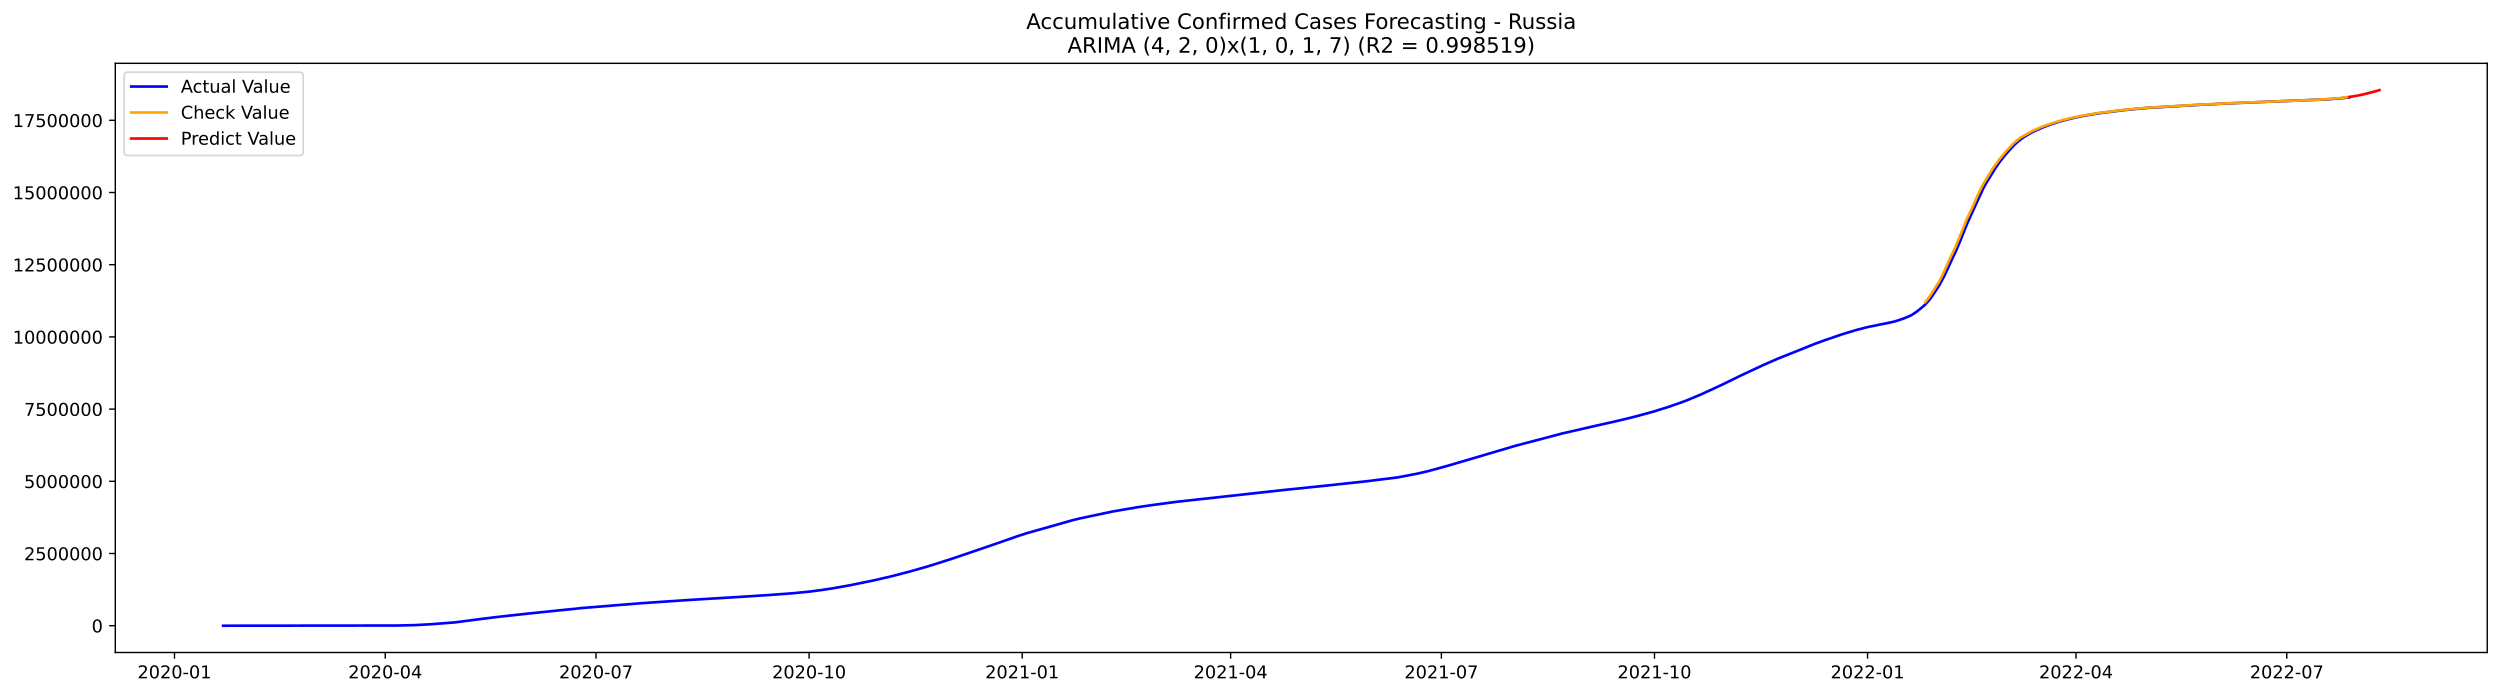
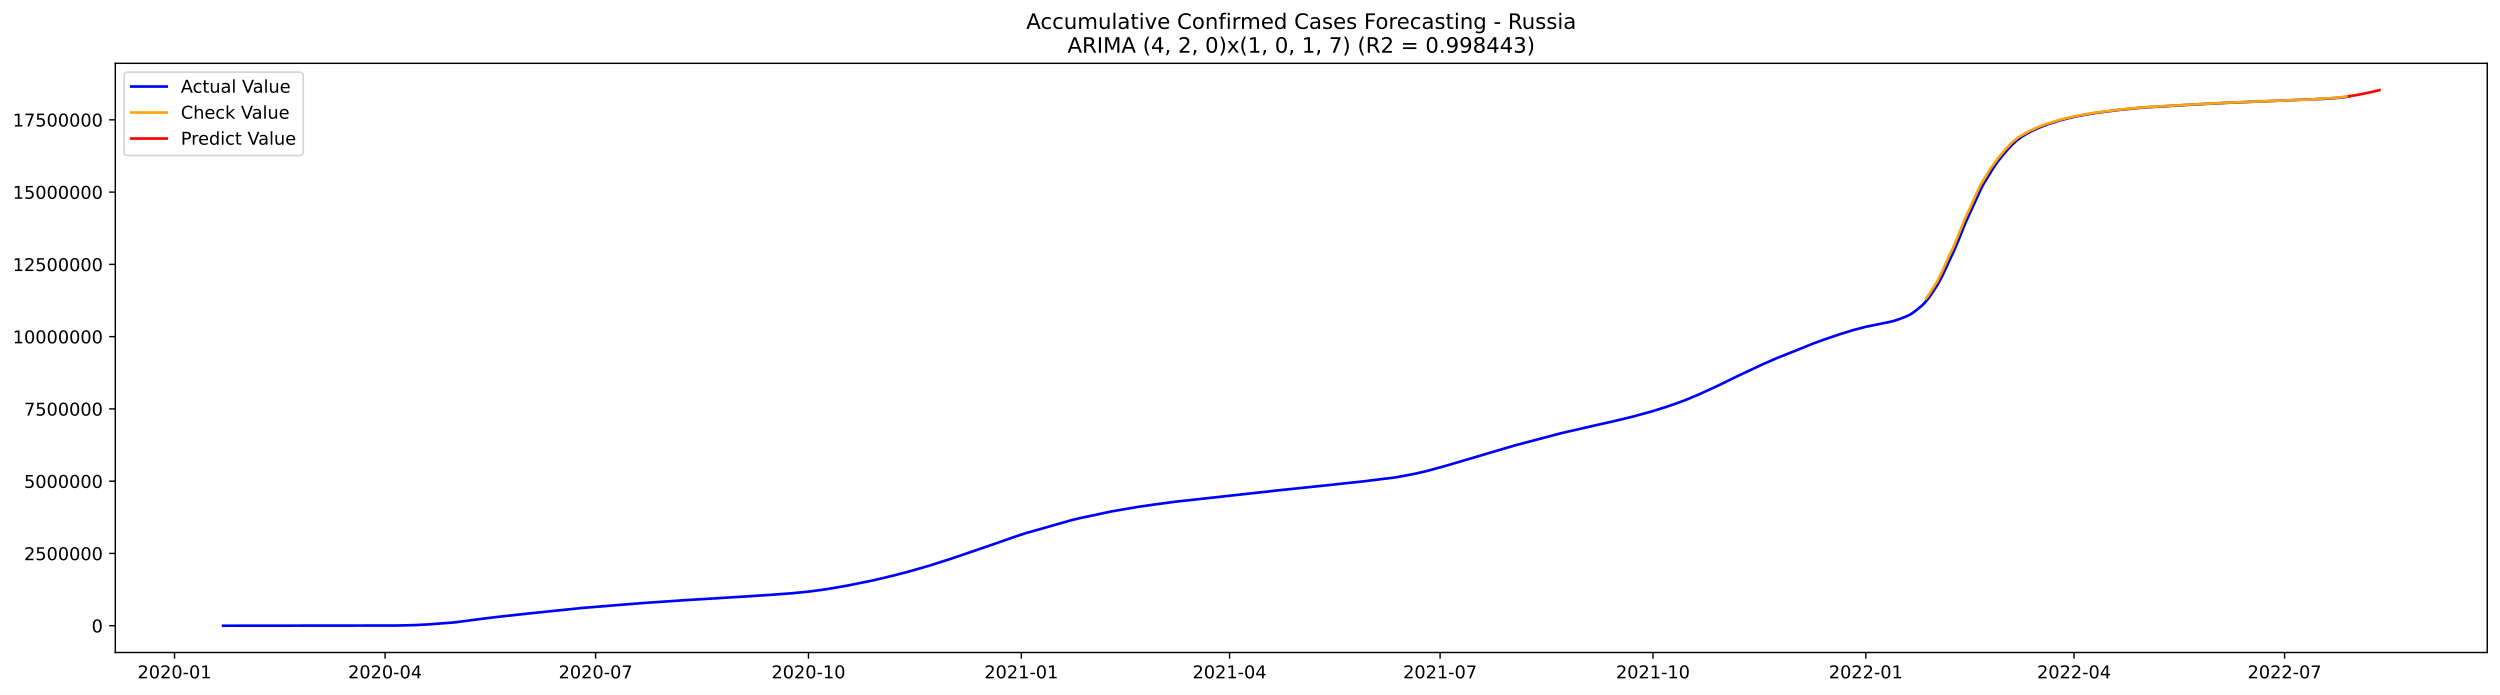
<svg xmlns="http://www.w3.org/2000/svg" xmlns:xlink="http://www.w3.org/1999/xlink" width="1411.5pt" height="392.274pt" viewBox="0 0 1411.5 392.274" version="1.1">
  <defs>
    <style type="text/css">*{stroke-linejoin: round; stroke-linecap: butt}</style>
  </defs>
  <g id="figure_1">
    <g id="patch_1">
      <path d="M 0 392.274  L 1411.5 392.274  L 1411.5 0  L 0 0  z " style="fill: #ffffff" />
    </g>
    <g id="axes_1">
      <g id="patch_2">
        <path d="M 65.1 368.396  L 1404.3 368.396  L 1404.3 35.755  L 65.1 35.755  z " style="fill: #ffffff" />
      </g>
      <g id="matplotlib.axis_1">
        <g id="xtick_1">
          <g id="line2d_1">
            <defs>
-               <path id="mbcbcf9f41a" d="M 0 0  L 0 3.5  " style="stroke: #000000; stroke-width: 0.8" />
+               <path id="m074d031aac" d="M 0 0  L 0 3.5  " style="stroke: #000000; stroke-width: 0.8" />
            </defs>
            <g>
-               <use xlink:href="#mbcbcf9f41a" x="98.511" y="368.396" style="stroke: #000000; stroke-width: 0.8" />
+               <use xlink:href="#m074d031aac" x="98.541" y="368.396" style="stroke: #000000; stroke-width: 0.8" />
            </g>
          </g>
          <g id="text_1">
-             <g transform="translate(77.61994 382.9939)scale(0.1 -0.1)">
+             <g transform="translate(77.64941 382.9939)scale(0.1 -0.1)">
              <defs>
                <path id="DejaVuSans-32" d="M 1228 531  L 3431 531  L 3431 0  L 469 0  L 469 531  Q 828 903 1448 1529  Q 2069 2156 2228 2338  Q 2531 2678 2651 2914  Q 2772 3150 2772 3378  Q 2772 3750 2511 3984  Q 2250 4219 1831 4219  Q 1534 4219 1204 4116  Q 875 4013 500 3803  L 500 4441  Q 881 4594 1212 4672  Q 1544 4750 1819 4750  Q 2544 4750 2975 4387  Q 3406 4025 3406 3419  Q 3406 3131 3298 2873  Q 3191 2616 2906 2266  Q 2828 2175 2409 1742  Q 1991 1309 1228 531  z " transform="scale(0.015625)" />
                <path id="DejaVuSans-30" d="M 2034 4250  Q 1547 4250 1301 3770  Q 1056 3291 1056 2328  Q 1056 1369 1301 889  Q 1547 409 2034 409  Q 2525 409 2770 889  Q 3016 1369 3016 2328  Q 3016 3291 2770 3770  Q 2525 4250 2034 4250  z M 2034 4750  Q 2819 4750 3233 4129  Q 3647 3509 3647 2328  Q 3647 1150 3233 529  Q 2819 -91 2034 -91  Q 1250 -91 836 529  Q 422 1150 422 2328  Q 422 3509 836 4129  Q 1250 4750 2034 4750  z " transform="scale(0.015625)" />
                <path id="DejaVuSans-2d" d="M 313 2009  L 1997 2009  L 1997 1497  L 313 1497  L 313 2009  z " transform="scale(0.015625)" />
                <path id="DejaVuSans-31" d="M 794 531  L 1825 531  L 1825 4091  L 703 3866  L 703 4441  L 1819 4666  L 2450 4666  L 2450 531  L 3481 531  L 3481 0  L 794 0  L 794 531  z " transform="scale(0.015625)" />
              </defs>
              <use xlink:href="#DejaVuSans-32" />
              <use xlink:href="#DejaVuSans-30" x="63.623" />
              <use xlink:href="#DejaVuSans-32" x="127.246" />
              <use xlink:href="#DejaVuSans-30" x="190.869" />
              <use xlink:href="#DejaVuSans-2d" x="254.492" />
              <use xlink:href="#DejaVuSans-30" x="290.576" />
              <use xlink:href="#DejaVuSans-31" x="354.199" />
            </g>
          </g>
        </g>
        <g id="xtick_2">
          <g id="line2d_2">
            <g>
-               <use xlink:href="#mbcbcf9f41a" x="217.511" y="368.396" style="stroke: #000000; stroke-width: 0.8" />
+               <use xlink:href="#m074d031aac" x="217.412" y="368.396" style="stroke: #000000; stroke-width: 0.8" />
            </g>
          </g>
          <g id="text_2">
-             <g transform="translate(196.6193 382.9939)scale(0.1 -0.1)">
+             <g transform="translate(196.521 382.9939)scale(0.1 -0.1)">
              <defs>
                <path id="DejaVuSans-34" d="M 2419 4116  L 825 1625  L 2419 1625  L 2419 4116  z M 2253 4666  L 3047 4666  L 3047 1625  L 3713 1625  L 3713 1100  L 3047 1100  L 3047 0  L 2419 0  L 2419 1100  L 313 1100  L 313 1709  L 2253 4666  z " transform="scale(0.015625)" />
              </defs>
              <use xlink:href="#DejaVuSans-32" />
              <use xlink:href="#DejaVuSans-30" x="63.623" />
              <use xlink:href="#DejaVuSans-32" x="127.246" />
              <use xlink:href="#DejaVuSans-30" x="190.869" />
              <use xlink:href="#DejaVuSans-2d" x="254.492" />
              <use xlink:href="#DejaVuSans-30" x="290.576" />
              <use xlink:href="#DejaVuSans-34" x="354.199" />
            </g>
          </g>
        </g>
        <g id="xtick_3">
          <g id="line2d_3">
            <g>
-               <use xlink:href="#mbcbcf9f41a" x="336.51" y="368.396" style="stroke: #000000; stroke-width: 0.8" />
+               <use xlink:href="#m074d031aac" x="336.284" y="368.396" style="stroke: #000000; stroke-width: 0.8" />
            </g>
          </g>
          <g id="text_3">
-             <g transform="translate(315.6186 382.9939)scale(0.1 -0.1)">
+             <g transform="translate(315.3927 382.9939)scale(0.1 -0.1)">
              <defs>
                <path id="DejaVuSans-37" d="M 525 4666  L 3525 4666  L 3525 4397  L 1831 0  L 1172 0  L 2766 4134  L 525 4134  L 525 4666  z " transform="scale(0.015625)" />
              </defs>
              <use xlink:href="#DejaVuSans-32" />
              <use xlink:href="#DejaVuSans-30" x="63.623" />
              <use xlink:href="#DejaVuSans-32" x="127.246" />
              <use xlink:href="#DejaVuSans-30" x="190.869" />
              <use xlink:href="#DejaVuSans-2d" x="254.492" />
              <use xlink:href="#DejaVuSans-30" x="290.576" />
              <use xlink:href="#DejaVuSans-37" x="354.199" />
            </g>
          </g>
        </g>
        <g id="xtick_4">
          <g id="line2d_4">
            <g>
-               <use xlink:href="#mbcbcf9f41a" x="456.817" y="368.396" style="stroke: #000000; stroke-width: 0.8" />
+               <use xlink:href="#m074d031aac" x="456.462" y="368.396" style="stroke: #000000; stroke-width: 0.8" />
            </g>
          </g>
          <g id="text_4">
-             <g transform="translate(435.9256 382.9939)scale(0.1 -0.1)">
+             <g transform="translate(435.5706 382.9939)scale(0.1 -0.1)">
              <use xlink:href="#DejaVuSans-32" />
              <use xlink:href="#DejaVuSans-30" x="63.623" />
              <use xlink:href="#DejaVuSans-32" x="127.246" />
              <use xlink:href="#DejaVuSans-30" x="190.869" />
              <use xlink:href="#DejaVuSans-2d" x="254.492" />
              <use xlink:href="#DejaVuSans-31" x="290.576" />
              <use xlink:href="#DejaVuSans-30" x="354.199" />
            </g>
          </g>
        </g>
        <g id="xtick_5">
          <g id="line2d_5">
            <g>
-               <use xlink:href="#mbcbcf9f41a" x="577.124" y="368.396" style="stroke: #000000; stroke-width: 0.8" />
+               <use xlink:href="#m074d031aac" x="576.64" y="368.396" style="stroke: #000000; stroke-width: 0.8" />
            </g>
          </g>
          <g id="text_5">
-             <g transform="translate(556.2326 382.9939)scale(0.1 -0.1)">
+             <g transform="translate(555.7485 382.9939)scale(0.1 -0.1)">
              <use xlink:href="#DejaVuSans-32" />
              <use xlink:href="#DejaVuSans-30" x="63.623" />
              <use xlink:href="#DejaVuSans-32" x="127.246" />
              <use xlink:href="#DejaVuSans-31" x="190.869" />
              <use xlink:href="#DejaVuSans-2d" x="254.492" />
              <use xlink:href="#DejaVuSans-30" x="290.576" />
              <use xlink:href="#DejaVuSans-31" x="354.199" />
            </g>
          </g>
        </g>
        <g id="xtick_6">
          <g id="line2d_6">
            <g>
-               <use xlink:href="#mbcbcf9f41a" x="694.816" y="368.396" style="stroke: #000000; stroke-width: 0.8" />
+               <use xlink:href="#m074d031aac" x="694.205" y="368.396" style="stroke: #000000; stroke-width: 0.8" />
            </g>
          </g>
          <g id="text_6">
-             <g transform="translate(673.9242 382.9939)scale(0.1 -0.1)">
+             <g transform="translate(673.3139 382.9939)scale(0.1 -0.1)">
              <use xlink:href="#DejaVuSans-32" />
              <use xlink:href="#DejaVuSans-30" x="63.623" />
              <use xlink:href="#DejaVuSans-32" x="127.246" />
              <use xlink:href="#DejaVuSans-31" x="190.869" />
              <use xlink:href="#DejaVuSans-2d" x="254.492" />
              <use xlink:href="#DejaVuSans-30" x="290.576" />
              <use xlink:href="#DejaVuSans-34" x="354.199" />
            </g>
          </g>
        </g>
        <g id="xtick_7">
          <g id="line2d_7">
            <g>
-               <use xlink:href="#mbcbcf9f41a" x="813.815" y="368.396" style="stroke: #000000; stroke-width: 0.8" />
+               <use xlink:href="#m074d031aac" x="813.077" y="368.396" style="stroke: #000000; stroke-width: 0.8" />
            </g>
          </g>
          <g id="text_7">
-             <g transform="translate(792.9235 382.9939)scale(0.1 -0.1)">
+             <g transform="translate(792.1855 382.9939)scale(0.1 -0.1)">
              <use xlink:href="#DejaVuSans-32" />
              <use xlink:href="#DejaVuSans-30" x="63.623" />
              <use xlink:href="#DejaVuSans-32" x="127.246" />
              <use xlink:href="#DejaVuSans-31" x="190.869" />
              <use xlink:href="#DejaVuSans-2d" x="254.492" />
              <use xlink:href="#DejaVuSans-30" x="290.576" />
              <use xlink:href="#DejaVuSans-37" x="354.199" />
            </g>
          </g>
        </g>
        <g id="xtick_8">
          <g id="line2d_8">
            <g>
-               <use xlink:href="#mbcbcf9f41a" x="934.122" y="368.396" style="stroke: #000000; stroke-width: 0.8" />
+               <use xlink:href="#m074d031aac" x="933.255" y="368.396" style="stroke: #000000; stroke-width: 0.8" />
            </g>
          </g>
          <g id="text_8">
-             <g transform="translate(913.2305 382.9939)scale(0.1 -0.1)">
+             <g transform="translate(912.3634 382.9939)scale(0.1 -0.1)">
              <use xlink:href="#DejaVuSans-32" />
              <use xlink:href="#DejaVuSans-30" x="63.623" />
              <use xlink:href="#DejaVuSans-32" x="127.246" />
              <use xlink:href="#DejaVuSans-31" x="190.869" />
              <use xlink:href="#DejaVuSans-2d" x="254.492" />
              <use xlink:href="#DejaVuSans-31" x="290.576" />
              <use xlink:href="#DejaVuSans-30" x="354.199" />
            </g>
          </g>
        </g>
        <g id="xtick_9">
          <g id="line2d_9">
            <g>
-               <use xlink:href="#mbcbcf9f41a" x="1054.429" y="368.396" style="stroke: #000000; stroke-width: 0.8" />
+               <use xlink:href="#m074d031aac" x="1053.433" y="368.396" style="stroke: #000000; stroke-width: 0.8" />
            </g>
          </g>
          <g id="text_9">
-             <g transform="translate(1033.538 382.9939)scale(0.1 -0.1)">
+             <g transform="translate(1032.541 382.9939)scale(0.1 -0.1)">
              <use xlink:href="#DejaVuSans-32" />
              <use xlink:href="#DejaVuSans-30" x="63.623" />
              <use xlink:href="#DejaVuSans-32" x="127.246" />
              <use xlink:href="#DejaVuSans-32" x="190.869" />
              <use xlink:href="#DejaVuSans-2d" x="254.492" />
              <use xlink:href="#DejaVuSans-30" x="290.576" />
              <use xlink:href="#DejaVuSans-31" x="354.199" />
            </g>
          </g>
        </g>
        <g id="xtick_10">
          <g id="line2d_10">
            <g>
-               <use xlink:href="#mbcbcf9f41a" x="1172.121" y="368.396" style="stroke: #000000; stroke-width: 0.8" />
+               <use xlink:href="#m074d031aac" x="1170.998" y="368.396" style="stroke: #000000; stroke-width: 0.8" />
            </g>
          </g>
          <g id="text_10">
-             <g transform="translate(1151.229 382.9939)scale(0.1 -0.1)">
+             <g transform="translate(1150.107 382.9939)scale(0.1 -0.1)">
              <use xlink:href="#DejaVuSans-32" />
              <use xlink:href="#DejaVuSans-30" x="63.623" />
              <use xlink:href="#DejaVuSans-32" x="127.246" />
              <use xlink:href="#DejaVuSans-32" x="190.869" />
              <use xlink:href="#DejaVuSans-2d" x="254.492" />
              <use xlink:href="#DejaVuSans-30" x="290.576" />
              <use xlink:href="#DejaVuSans-34" x="354.199" />
            </g>
          </g>
        </g>
        <g id="xtick_11">
          <g id="line2d_11">
            <g>
-               <use xlink:href="#mbcbcf9f41a" x="1291.12" y="368.396" style="stroke: #000000; stroke-width: 0.8" />
+               <use xlink:href="#m074d031aac" x="1289.87" y="368.396" style="stroke: #000000; stroke-width: 0.8" />
            </g>
          </g>
          <g id="text_11">
-             <g transform="translate(1270.228 382.9939)scale(0.1 -0.1)">
+             <g transform="translate(1268.978 382.9939)scale(0.1 -0.1)">
              <use xlink:href="#DejaVuSans-32" />
              <use xlink:href="#DejaVuSans-30" x="63.623" />
              <use xlink:href="#DejaVuSans-32" x="127.246" />
              <use xlink:href="#DejaVuSans-32" x="190.869" />
              <use xlink:href="#DejaVuSans-2d" x="254.492" />
              <use xlink:href="#DejaVuSans-30" x="290.576" />
              <use xlink:href="#DejaVuSans-37" x="354.199" />
            </g>
          </g>
        </g>
      </g>
      <g id="matplotlib.axis_2">
        <g id="ytick_1">
          <g id="line2d_12">
            <defs>
-               <path id="m367f191b21" d="M 0 0  L -3.5 0  " style="stroke: #000000; stroke-width: 0.8" />
+               <path id="mcab93f24d8" d="M 0 0  L -3.5 0  " style="stroke: #000000; stroke-width: 0.8" />
            </defs>
            <g>
-               <use xlink:href="#m367f191b21" x="65.1" y="353.276" style="stroke: #000000; stroke-width: 0.8" />
+               <use xlink:href="#mcab93f24d8" x="65.1" y="353.276" style="stroke: #000000; stroke-width: 0.8" />
            </g>
          </g>
          <g id="text_12">
            <g transform="translate(51.7375 357.0747)scale(0.1 -0.1)">
              <use xlink:href="#DejaVuSans-30" />
            </g>
          </g>
        </g>
        <g id="ytick_2">
          <g id="line2d_13">
            <g>
-               <use xlink:href="#m367f191b21" x="65.1" y="312.511" style="stroke: #000000; stroke-width: 0.8" />
+               <use xlink:href="#mcab93f24d8" x="65.1" y="312.472" style="stroke: #000000; stroke-width: 0.8" />
            </g>
          </g>
          <g id="text_13">
-             <g transform="translate(13.5625 316.3105)scale(0.1 -0.1)">
+             <g transform="translate(13.5625 316.2709)scale(0.1 -0.1)">
              <defs>
                <path id="DejaVuSans-35" d="M 691 4666  L 3169 4666  L 3169 4134  L 1269 4134  L 1269 2991  Q 1406 3038 1543 3061  Q 1681 3084 1819 3084  Q 2600 3084 3056 2656  Q 3513 2228 3513 1497  Q 3513 744 3044 326  Q 2575 -91 1722 -91  Q 1428 -91 1123 -41  Q 819 9 494 109  L 494 744  Q 775 591 1075 516  Q 1375 441 1709 441  Q 2250 441 2565 725  Q 2881 1009 2881 1497  Q 2881 1984 2565 2268  Q 2250 2553 1709 2553  Q 1456 2553 1204 2497  Q 953 2441 691 2322  L 691 4666  z " transform="scale(0.015625)" />
              </defs>
              <use xlink:href="#DejaVuSans-32" />
              <use xlink:href="#DejaVuSans-35" x="63.623" />
              <use xlink:href="#DejaVuSans-30" x="127.246" />
              <use xlink:href="#DejaVuSans-30" x="190.869" />
              <use xlink:href="#DejaVuSans-30" x="254.492" />
              <use xlink:href="#DejaVuSans-30" x="318.115" />
              <use xlink:href="#DejaVuSans-30" x="381.738" />
            </g>
          </g>
        </g>
        <g id="ytick_3">
          <g id="line2d_14">
            <g>
-               <use xlink:href="#m367f191b21" x="65.1" y="271.747" style="stroke: #000000; stroke-width: 0.8" />
+               <use xlink:href="#mcab93f24d8" x="65.1" y="271.668" style="stroke: #000000; stroke-width: 0.8" />
            </g>
          </g>
          <g id="text_14">
-             <g transform="translate(13.5625 275.5463)scale(0.1 -0.1)">
+             <g transform="translate(13.5625 275.4671)scale(0.1 -0.1)">
              <use xlink:href="#DejaVuSans-35" />
              <use xlink:href="#DejaVuSans-30" x="63.623" />
              <use xlink:href="#DejaVuSans-30" x="127.246" />
              <use xlink:href="#DejaVuSans-30" x="190.869" />
              <use xlink:href="#DejaVuSans-30" x="254.492" />
              <use xlink:href="#DejaVuSans-30" x="318.115" />
              <use xlink:href="#DejaVuSans-30" x="381.738" />
            </g>
          </g>
        </g>
        <g id="ytick_4">
          <g id="line2d_15">
            <g>
-               <use xlink:href="#m367f191b21" x="65.1" y="230.983" style="stroke: #000000; stroke-width: 0.8" />
+               <use xlink:href="#mcab93f24d8" x="65.1" y="230.864" style="stroke: #000000; stroke-width: 0.8" />
            </g>
          </g>
          <g id="text_15">
-             <g transform="translate(13.5625 234.7821)scale(0.1 -0.1)">
+             <g transform="translate(13.5625 234.6634)scale(0.1 -0.1)">
              <use xlink:href="#DejaVuSans-37" />
              <use xlink:href="#DejaVuSans-35" x="63.623" />
              <use xlink:href="#DejaVuSans-30" x="127.246" />
              <use xlink:href="#DejaVuSans-30" x="190.869" />
              <use xlink:href="#DejaVuSans-30" x="254.492" />
              <use xlink:href="#DejaVuSans-30" x="318.115" />
              <use xlink:href="#DejaVuSans-30" x="381.738" />
            </g>
          </g>
        </g>
        <g id="ytick_5">
          <g id="line2d_16">
            <g>
-               <use xlink:href="#m367f191b21" x="65.1" y="190.219" style="stroke: #000000; stroke-width: 0.8" />
+               <use xlink:href="#mcab93f24d8" x="65.1" y="190.06" style="stroke: #000000; stroke-width: 0.8" />
            </g>
          </g>
          <g id="text_16">
-             <g transform="translate(7.2 194.0179)scale(0.1 -0.1)">
+             <g transform="translate(7.2 193.8596)scale(0.1 -0.1)">
              <use xlink:href="#DejaVuSans-31" />
              <use xlink:href="#DejaVuSans-30" x="63.623" />
              <use xlink:href="#DejaVuSans-30" x="127.246" />
              <use xlink:href="#DejaVuSans-30" x="190.869" />
              <use xlink:href="#DejaVuSans-30" x="254.492" />
              <use xlink:href="#DejaVuSans-30" x="318.115" />
              <use xlink:href="#DejaVuSans-30" x="381.738" />
              <use xlink:href="#DejaVuSans-30" x="445.361" />
            </g>
          </g>
        </g>
        <g id="ytick_6">
          <g id="line2d_17">
            <g>
-               <use xlink:href="#m367f191b21" x="65.1" y="149.454" style="stroke: #000000; stroke-width: 0.8" />
+               <use xlink:href="#mcab93f24d8" x="65.1" y="149.257" style="stroke: #000000; stroke-width: 0.8" />
            </g>
          </g>
          <g id="text_17">
-             <g transform="translate(7.2 153.2536)scale(0.1 -0.1)">
+             <g transform="translate(7.2 153.0558)scale(0.1 -0.1)">
              <use xlink:href="#DejaVuSans-31" />
              <use xlink:href="#DejaVuSans-32" x="63.623" />
              <use xlink:href="#DejaVuSans-35" x="127.246" />
              <use xlink:href="#DejaVuSans-30" x="190.869" />
              <use xlink:href="#DejaVuSans-30" x="254.492" />
              <use xlink:href="#DejaVuSans-30" x="318.115" />
              <use xlink:href="#DejaVuSans-30" x="381.738" />
              <use xlink:href="#DejaVuSans-30" x="445.361" />
            </g>
          </g>
        </g>
        <g id="ytick_7">
          <g id="line2d_18">
            <g>
-               <use xlink:href="#m367f191b21" x="65.1" y="108.69" style="stroke: #000000; stroke-width: 0.8" />
+               <use xlink:href="#mcab93f24d8" x="65.1" y="108.453" style="stroke: #000000; stroke-width: 0.8" />
            </g>
          </g>
          <g id="text_18">
-             <g transform="translate(7.2 112.4894)scale(0.1 -0.1)">
+             <g transform="translate(7.2 112.252)scale(0.1 -0.1)">
              <use xlink:href="#DejaVuSans-31" />
              <use xlink:href="#DejaVuSans-35" x="63.623" />
              <use xlink:href="#DejaVuSans-30" x="127.246" />
              <use xlink:href="#DejaVuSans-30" x="190.869" />
              <use xlink:href="#DejaVuSans-30" x="254.492" />
              <use xlink:href="#DejaVuSans-30" x="318.115" />
              <use xlink:href="#DejaVuSans-30" x="381.738" />
              <use xlink:href="#DejaVuSans-30" x="445.361" />
            </g>
          </g>
        </g>
        <g id="ytick_8">
          <g id="line2d_19">
            <g>
-               <use xlink:href="#m367f191b21" x="65.1" y="67.926" style="stroke: #000000; stroke-width: 0.8" />
+               <use xlink:href="#mcab93f24d8" x="65.1" y="67.649" style="stroke: #000000; stroke-width: 0.8" />
            </g>
          </g>
          <g id="text_19">
-             <g transform="translate(7.2 71.72521)scale(0.1 -0.1)">
+             <g transform="translate(7.2 71.44821)scale(0.1 -0.1)">
              <use xlink:href="#DejaVuSans-31" />
              <use xlink:href="#DejaVuSans-37" x="63.623" />
              <use xlink:href="#DejaVuSans-35" x="127.246" />
              <use xlink:href="#DejaVuSans-30" x="190.869" />
              <use xlink:href="#DejaVuSans-30" x="254.492" />
              <use xlink:href="#DejaVuSans-30" x="318.115" />
              <use xlink:href="#DejaVuSans-30" x="381.738" />
              <use xlink:href="#DejaVuSans-30" x="445.361" />
            </g>
          </g>
        </g>
      </g>
      <g id="line2d_20">
-         <path d="M 125.973 353.276  L 224.049 353.172  L 234.511 352.931  L 242.357 352.507  L 256.741 351.41  L 265.895 350.212  L 278.972 348.536  L 298.587 346.375  L 328.664 343.278  L 361.356 340.619  L 386.202 338.917  L 416.279 337.094  L 434.586 335.919  L 447.663 334.948  L 456.817 334.041  L 463.355 333.199  L 469.894 332.214  L 479.048 330.597  L 493.432 327.668  L 503.894 325.229  L 514.355 322.493  L 524.817 319.492  L 537.893 315.33  L 554.893 309.53  L 560.124 307.74  L 574.509 302.728  L 579.739 301.036  L 605.893 293.622  L 609.816 292.68  L 628.124 288.803  L 642.508 286.334  L 651.662 285.001  L 664.739 283.263  L 724.892 276.639  L 748.431 274.209  L 770.661 271.819  L 788.969 269.563  L 799.43 267.586  L 805.969 266.105  L 817.738 262.873  L 855.661 251.683  L 881.815 244.786  L 901.43 240.279  L 911.891 237.948  L 922.353 235.425  L 932.814 232.595  L 941.968 229.746  L 948.506 227.478  L 952.43 226.014  L 960.276 222.742  L 972.045 217.318  L 982.506 212.206  L 995.583 206.081  L 1003.429 202.638  L 1024.352 194.257  L 1030.891 191.863  L 1040.044 188.752  L 1047.891 186.366  L 1054.429 184.675  L 1059.66 183.604  L 1067.506 182.015  L 1070.121 181.383  L 1072.737 180.559  L 1076.66 179.085  L 1079.275 177.909  L 1081.89 176.183  L 1085.813 173.012  L 1087.121 171.804  L 1089.736 168.781  L 1092.352 164.988  L 1094.967 160.949  L 1097.583 156.128  L 1100.198 150.536  L 1102.813 144.843  L 1104.121 142.168  L 1106.736 136.019  L 1110.659 126.236  L 1117.198 111.912  L 1119.813 106.281  L 1121.121 103.837  L 1126.352 95.326  L 1128.967 91.474  L 1131.582 88.183  L 1134.198 85.115  L 1136.813 82.283  L 1139.428 79.825  L 1142.044 77.813  L 1145.967 75.415  L 1148.582 74.044  L 1153.813 71.761  L 1157.736 70.273  L 1164.274 68.223  L 1168.198 67.202  L 1173.428 65.977  L 1178.659 65.002  L 1185.197 63.924  L 1198.274 62.271  L 1207.428 61.366  L 1213.966 60.823  L 1241.428 59.212  L 1258.428 58.35  L 1314.658 56.035  L 1323.812 55.294  L 1326.427 54.962  L 1326.427 54.962  " clip-path="url(#p74f3e2400a)" style="fill: none; stroke: #0000ff; stroke-width: 1.5; stroke-linecap: square" />
+         <path d="M 125.973 353.276  L 223.944 353.172  L 234.394 352.931  L 242.232 352.506  L 256.601 351.408  L 265.745 350.209  L 278.808 348.531  L 298.402 346.368  L 328.446 343.268  L 361.103 340.607  L 385.923 338.903  L 415.967 337.078  L 434.255 335.902  L 447.318 334.931  L 456.462 334.022  L 462.993 333.179  L 469.525 332.193  L 478.669 330.575  L 493.038 327.643  L 503.488 325.201  L 513.938 322.463  L 524.389 319.46  L 537.451 315.294  L 554.433 309.487  L 559.658 307.696  L 574.027 302.679  L 579.252 300.986  L 605.378 293.564  L 609.297 292.621  L 627.585 288.741  L 641.954 286.269  L 651.098 284.935  L 664.161 283.195  L 724.25 276.565  L 747.763 274.132  L 769.97 271.74  L 788.258 269.482  L 798.708 267.502  L 805.239 266.021  L 816.996 262.786  L 854.878 251.585  L 881.004 244.68  L 900.598 240.17  L 911.048 237.836  L 921.498 235.311  L 931.949 232.478  L 941.093 229.627  L 947.624 227.355  L 951.543 225.89  L 959.38 222.616  L 971.137 217.186  L 981.587 212.069  L 994.65 205.939  L 1002.488 202.492  L 1023.388 194.103  L 1029.92 191.707  L 1039.064 188.592  L 1046.901 186.204  L 1053.433 184.511  L 1058.658 183.439  L 1066.496 181.849  L 1069.108 181.216  L 1071.721 180.391  L 1075.64 178.916  L 1078.252 177.739  L 1080.865 176.011  L 1084.783 172.837  L 1086.09 171.628  L 1088.702 168.602  L 1091.315 164.806  L 1093.927 160.762  L 1096.54 155.937  L 1099.153 150.34  L 1101.765 144.641  L 1103.071 141.963  L 1105.684 135.808  L 1109.603 126.016  L 1116.134 111.677  L 1118.747 106.041  L 1120.053 103.595  L 1125.278 95.076  L 1127.891 91.22  L 1130.503 87.925  L 1133.116 84.855  L 1135.728 82.02  L 1138.341 79.559  L 1140.954 77.546  L 1144.872 75.145  L 1147.485 73.773  L 1152.71 71.487  L 1156.629 69.999  L 1163.16 67.946  L 1167.079 66.924  L 1172.304 65.698  L 1177.529 64.723  L 1184.061 63.643  L 1197.124 61.988  L 1206.268 61.082  L 1212.799 60.539  L 1240.231 58.926  L 1257.213 58.064  L 1313.383 55.747  L 1322.527 55.005  L 1326.446 54.489  L 1326.446 54.489  " clip-path="url(#p7a6445a2a6)" style="fill: none; stroke: #0000ff; stroke-width: 1.5; stroke-linecap: square" />
      </g>
      <g id="line2d_21">
-         <path d="M 1087.121 170.504  L 1089.736 167.059  L 1094.967 158.814  L 1097.583 153.457  L 1101.506 144.689  L 1104.121 139.357  L 1110.659 123.199  L 1113.275 117.808  L 1115.89 111.885  L 1118.505 106.25  L 1119.813 103.777  L 1125.044 95.24  L 1128.967 89.841  L 1132.89 85.099  L 1136.813 80.972  L 1139.428 78.762  L 1140.736 77.695  L 1147.275 74.053  L 1152.505 71.724  L 1156.428 70.274  L 1164.274 67.862  L 1168.198 66.884  L 1173.428 65.699  L 1183.89 63.919  L 1198.274 62.127  L 1207.428 61.24  L 1213.966 60.73  L 1225.736 60.039  L 1238.812 59.27  L 1251.889 58.596  L 1266.274 57.958  L 1305.504 56.476  L 1319.889 55.507  L 1326.427 54.761  L 1326.427 54.761  " clip-path="url(#p74f3e2400a)" style="fill: none; stroke: #ffa500; stroke-width: 1.5; stroke-linecap: square" />
+         <path d="M 1087.396 168.557  L 1088.702 166.879  L 1093.927 158.625  L 1096.54 153.263  L 1100.459 144.486  L 1103.071 139.149  L 1109.603 122.975  L 1112.215 117.579  L 1114.828 111.651  L 1117.441 106.01  L 1118.747 103.535  L 1123.972 94.989  L 1127.891 89.586  L 1131.81 84.839  L 1135.728 80.708  L 1138.341 78.495  L 1139.647 77.427  L 1146.179 73.782  L 1151.404 71.451  L 1155.323 70  L 1163.16 67.585  L 1167.079 66.606  L 1172.304 65.42  L 1182.755 63.638  L 1197.124 61.845  L 1206.268 60.957  L 1212.799 60.446  L 1224.556 59.754  L 1237.618 58.985  L 1250.681 58.31  L 1265.05 57.671  L 1304.239 56.188  L 1318.608 55.218  L 1325.139 54.471  L 1326.446 54.295  L 1326.446 54.295  " clip-path="url(#p7a6445a2a6)" style="fill: none; stroke: #ffa500; stroke-width: 1.5; stroke-linecap: square" />
      </g>
      <g id="line2d_22">
-         <path d="M 1326.427 54.761  L 1327.735 54.546  L 1329.043 54.314  L 1330.35 54.088  L 1331.658 53.86  L 1332.966 53.594  L 1334.273 53.294  L 1335.581 52.98  L 1336.889 52.654  L 1338.197 52.314  L 1339.504 51.976  L 1340.812 51.636  L 1342.12 51.268  L 1343.427 50.876  " clip-path="url(#p74f3e2400a)" style="fill: none; stroke: #ff0000; stroke-width: 1.5; stroke-linecap: square" />
+         <path d="M 1326.446 54.295  L 1327.752 54.089  L 1329.058 53.891  L 1330.364 53.696  L 1331.671 53.463  L 1332.977 53.198  L 1334.283 52.934  L 1335.59 52.662  L 1336.896 52.38  L 1338.202 52.103  L 1339.508 51.828  L 1340.815 51.525  L 1342.121 51.2  L 1343.427 50.876  " clip-path="url(#p7a6445a2a6)" style="fill: none; stroke: #ff0000; stroke-width: 1.5; stroke-linecap: square" />
      </g>
      <g id="patch_3">
        <path d="M 65.1 368.396  L 65.1 35.755  " style="fill: none; stroke: #000000; stroke-width: 0.8; stroke-linejoin: miter; stroke-linecap: square" />
      </g>
      <g id="patch_4">
        <path d="M 1404.3 368.396  L 1404.3 35.755  " style="fill: none; stroke: #000000; stroke-width: 0.8; stroke-linejoin: miter; stroke-linecap: square" />
      </g>
      <g id="patch_5">
        <path d="M 65.1 368.396  L 1404.3 368.396  " style="fill: none; stroke: #000000; stroke-width: 0.8; stroke-linejoin: miter; stroke-linecap: square" />
      </g>
      <g id="patch_6">
        <path d="M 65.1 35.755  L 1404.3 35.755  " style="fill: none; stroke: #000000; stroke-width: 0.8; stroke-linejoin: miter; stroke-linecap: square" />
      </g>
      <g id="text_20">
        <g transform="translate(579.4322 16.31812)scale(0.12 -0.12)">
          <defs>
            <path id="DejaVuSans-41" d="M 2188 4044  L 1331 1722  L 3047 1722  L 2188 4044  z M 1831 4666  L 2547 4666  L 4325 0  L 3669 0  L 3244 1197  L 1141 1197  L 716 0  L 50 0  L 1831 4666  z " transform="scale(0.015625)" />
            <path id="DejaVuSans-63" d="M 3122 3366  L 3122 2828  Q 2878 2963 2633 3030  Q 2388 3097 2138 3097  Q 1578 3097 1268 2742  Q 959 2388 959 1747  Q 959 1106 1268 751  Q 1578 397 2138 397  Q 2388 397 2633 464  Q 2878 531 3122 666  L 3122 134  Q 2881 22 2623 -34  Q 2366 -91 2075 -91  Q 1284 -91 818 406  Q 353 903 353 1747  Q 353 2603 823 3093  Q 1294 3584 2113 3584  Q 2378 3584 2631 3529  Q 2884 3475 3122 3366  z " transform="scale(0.015625)" />
            <path id="DejaVuSans-75" d="M 544 1381  L 544 3500  L 1119 3500  L 1119 1403  Q 1119 906 1312 657  Q 1506 409 1894 409  Q 2359 409 2629 706  Q 2900 1003 2900 1516  L 2900 3500  L 3475 3500  L 3475 0  L 2900 0  L 2900 538  Q 2691 219 2414 64  Q 2138 -91 1772 -91  Q 1169 -91 856 284  Q 544 659 544 1381  z M 1991 3584  L 1991 3584  z " transform="scale(0.015625)" />
            <path id="DejaVuSans-6d" d="M 3328 2828  Q 3544 3216 3844 3400  Q 4144 3584 4550 3584  Q 5097 3584 5394 3201  Q 5691 2819 5691 2113  L 5691 0  L 5113 0  L 5113 2094  Q 5113 2597 4934 2840  Q 4756 3084 4391 3084  Q 3944 3084 3684 2787  Q 3425 2491 3425 1978  L 3425 0  L 2847 0  L 2847 2094  Q 2847 2600 2669 2842  Q 2491 3084 2119 3084  Q 1678 3084 1418 2786  Q 1159 2488 1159 1978  L 1159 0  L 581 0  L 581 3500  L 1159 3500  L 1159 2956  Q 1356 3278 1631 3431  Q 1906 3584 2284 3584  Q 2666 3584 2933 3390  Q 3200 3197 3328 2828  z " transform="scale(0.015625)" />
            <path id="DejaVuSans-6c" d="M 603 4863  L 1178 4863  L 1178 0  L 603 0  L 603 4863  z " transform="scale(0.015625)" />
            <path id="DejaVuSans-61" d="M 2194 1759  Q 1497 1759 1228 1600  Q 959 1441 959 1056  Q 959 750 1161 570  Q 1363 391 1709 391  Q 2188 391 2477 730  Q 2766 1069 2766 1631  L 2766 1759  L 2194 1759  z M 3341 1997  L 3341 0  L 2766 0  L 2766 531  Q 2569 213 2275 61  Q 1981 -91 1556 -91  Q 1019 -91 701 211  Q 384 513 384 1019  Q 384 1609 779 1909  Q 1175 2209 1959 2209  L 2766 2209  L 2766 2266  Q 2766 2663 2505 2880  Q 2244 3097 1772 3097  Q 1472 3097 1187 3025  Q 903 2953 641 2809  L 641 3341  Q 956 3463 1253 3523  Q 1550 3584 1831 3584  Q 2591 3584 2966 3190  Q 3341 2797 3341 1997  z " transform="scale(0.015625)" />
            <path id="DejaVuSans-74" d="M 1172 4494  L 1172 3500  L 2356 3500  L 2356 3053  L 1172 3053  L 1172 1153  Q 1172 725 1289 603  Q 1406 481 1766 481  L 2356 481  L 2356 0  L 1766 0  Q 1100 0 847 248  Q 594 497 594 1153  L 594 3053  L 172 3053  L 172 3500  L 594 3500  L 594 4494  L 1172 4494  z " transform="scale(0.015625)" />
            <path id="DejaVuSans-69" d="M 603 3500  L 1178 3500  L 1178 0  L 603 0  L 603 3500  z M 603 4863  L 1178 4863  L 1178 4134  L 603 4134  L 603 4863  z " transform="scale(0.015625)" />
            <path id="DejaVuSans-76" d="M 191 3500  L 800 3500  L 1894 563  L 2988 3500  L 3597 3500  L 2284 0  L 1503 0  L 191 3500  z " transform="scale(0.015625)" />
            <path id="DejaVuSans-65" d="M 3597 1894  L 3597 1613  L 953 1613  Q 991 1019 1311 708  Q 1631 397 2203 397  Q 2534 397 2845 478  Q 3156 559 3463 722  L 3463 178  Q 3153 47 2828 -22  Q 2503 -91 2169 -91  Q 1331 -91 842 396  Q 353 884 353 1716  Q 353 2575 817 3079  Q 1281 3584 2069 3584  Q 2775 3584 3186 3129  Q 3597 2675 3597 1894  z M 3022 2063  Q 3016 2534 2758 2815  Q 2500 3097 2075 3097  Q 1594 3097 1305 2825  Q 1016 2553 972 2059  L 3022 2063  z " transform="scale(0.015625)" />
            <path id="DejaVuSans-20" transform="scale(0.015625)" />
            <path id="DejaVuSans-43" d="M 4122 4306  L 4122 3641  Q 3803 3938 3442 4084  Q 3081 4231 2675 4231  Q 1875 4231 1450 3742  Q 1025 3253 1025 2328  Q 1025 1406 1450 917  Q 1875 428 2675 428  Q 3081 428 3442 575  Q 3803 722 4122 1019  L 4122 359  Q 3791 134 3420 21  Q 3050 -91 2638 -91  Q 1578 -91 968 557  Q 359 1206 359 2328  Q 359 3453 968 4101  Q 1578 4750 2638 4750  Q 3056 4750 3426 4639  Q 3797 4528 4122 4306  z " transform="scale(0.015625)" />
            <path id="DejaVuSans-6f" d="M 1959 3097  Q 1497 3097 1228 2736  Q 959 2375 959 1747  Q 959 1119 1226 758  Q 1494 397 1959 397  Q 2419 397 2687 759  Q 2956 1122 2956 1747  Q 2956 2369 2687 2733  Q 2419 3097 1959 3097  z M 1959 3584  Q 2709 3584 3137 3096  Q 3566 2609 3566 1747  Q 3566 888 3137 398  Q 2709 -91 1959 -91  Q 1206 -91 779 398  Q 353 888 353 1747  Q 353 2609 779 3096  Q 1206 3584 1959 3584  z " transform="scale(0.015625)" />
            <path id="DejaVuSans-6e" d="M 3513 2113  L 3513 0  L 2938 0  L 2938 2094  Q 2938 2591 2744 2837  Q 2550 3084 2163 3084  Q 1697 3084 1428 2787  Q 1159 2491 1159 1978  L 1159 0  L 581 0  L 581 3500  L 1159 3500  L 1159 2956  Q 1366 3272 1645 3428  Q 1925 3584 2291 3584  Q 2894 3584 3203 3211  Q 3513 2838 3513 2113  z " transform="scale(0.015625)" />
            <path id="DejaVuSans-66" d="M 2375 4863  L 2375 4384  L 1825 4384  Q 1516 4384 1395 4259  Q 1275 4134 1275 3809  L 1275 3500  L 2222 3500  L 2222 3053  L 1275 3053  L 1275 0  L 697 0  L 697 3053  L 147 3053  L 147 3500  L 697 3500  L 697 3744  Q 697 4328 969 4595  Q 1241 4863 1831 4863  L 2375 4863  z " transform="scale(0.015625)" />
            <path id="DejaVuSans-72" d="M 2631 2963  Q 2534 3019 2420 3045  Q 2306 3072 2169 3072  Q 1681 3072 1420 2755  Q 1159 2438 1159 1844  L 1159 0  L 581 0  L 581 3500  L 1159 3500  L 1159 2956  Q 1341 3275 1631 3429  Q 1922 3584 2338 3584  Q 2397 3584 2469 3576  Q 2541 3569 2628 3553  L 2631 2963  z " transform="scale(0.015625)" />
            <path id="DejaVuSans-64" d="M 2906 2969  L 2906 4863  L 3481 4863  L 3481 0  L 2906 0  L 2906 525  Q 2725 213 2448 61  Q 2172 -91 1784 -91  Q 1150 -91 751 415  Q 353 922 353 1747  Q 353 2572 751 3078  Q 1150 3584 1784 3584  Q 2172 3584 2448 3432  Q 2725 3281 2906 2969  z M 947 1747  Q 947 1113 1208 752  Q 1469 391 1925 391  Q 2381 391 2643 752  Q 2906 1113 2906 1747  Q 2906 2381 2643 2742  Q 2381 3103 1925 3103  Q 1469 3103 1208 2742  Q 947 2381 947 1747  z " transform="scale(0.015625)" />
            <path id="DejaVuSans-73" d="M 2834 3397  L 2834 2853  Q 2591 2978 2328 3040  Q 2066 3103 1784 3103  Q 1356 3103 1142 2972  Q 928 2841 928 2578  Q 928 2378 1081 2264  Q 1234 2150 1697 2047  L 1894 2003  Q 2506 1872 2764 1633  Q 3022 1394 3022 966  Q 3022 478 2636 193  Q 2250 -91 1575 -91  Q 1294 -91 989 -36  Q 684 19 347 128  L 347 722  Q 666 556 975 473  Q 1284 391 1588 391  Q 1994 391 2212 530  Q 2431 669 2431 922  Q 2431 1156 2273 1281  Q 2116 1406 1581 1522  L 1381 1569  Q 847 1681 609 1914  Q 372 2147 372 2553  Q 372 3047 722 3315  Q 1072 3584 1716 3584  Q 2034 3584 2315 3537  Q 2597 3491 2834 3397  z " transform="scale(0.015625)" />
            <path id="DejaVuSans-46" d="M 628 4666  L 3309 4666  L 3309 4134  L 1259 4134  L 1259 2759  L 3109 2759  L 3109 2228  L 1259 2228  L 1259 0  L 628 0  L 628 4666  z " transform="scale(0.015625)" />
            <path id="DejaVuSans-67" d="M 2906 1791  Q 2906 2416 2648 2759  Q 2391 3103 1925 3103  Q 1463 3103 1205 2759  Q 947 2416 947 1791  Q 947 1169 1205 825  Q 1463 481 1925 481  Q 2391 481 2648 825  Q 2906 1169 2906 1791  z M 3481 434  Q 3481 -459 3084 -895  Q 2688 -1331 1869 -1331  Q 1566 -1331 1297 -1286  Q 1028 -1241 775 -1147  L 775 -588  Q 1028 -725 1275 -790  Q 1522 -856 1778 -856  Q 2344 -856 2625 -561  Q 2906 -266 2906 331  L 2906 616  Q 2728 306 2450 153  Q 2172 0 1784 0  Q 1141 0 747 490  Q 353 981 353 1791  Q 353 2603 747 3093  Q 1141 3584 1784 3584  Q 2172 3584 2450 3431  Q 2728 3278 2906 2969  L 2906 3500  L 3481 3500  L 3481 434  z " transform="scale(0.015625)" />
            <path id="DejaVuSans-52" d="M 2841 2188  Q 3044 2119 3236 1894  Q 3428 1669 3622 1275  L 4263 0  L 3584 0  L 2988 1197  Q 2756 1666 2539 1819  Q 2322 1972 1947 1972  L 1259 1972  L 1259 0  L 628 0  L 628 4666  L 2053 4666  Q 2853 4666 3247 4331  Q 3641 3997 3641 3322  Q 3641 2881 3436 2590  Q 3231 2300 2841 2188  z M 1259 4147  L 1259 2491  L 2053 2491  Q 2509 2491 2742 2702  Q 2975 2913 2975 3322  Q 2975 3731 2742 3939  Q 2509 4147 2053 4147  L 1259 4147  z " transform="scale(0.015625)" />
          </defs>
          <use xlink:href="#DejaVuSans-41" />
          <use xlink:href="#DejaVuSans-63" x="66.658" />
          <use xlink:href="#DejaVuSans-63" x="121.639" />
          <use xlink:href="#DejaVuSans-75" x="176.619" />
          <use xlink:href="#DejaVuSans-6d" x="239.998" />
          <use xlink:href="#DejaVuSans-75" x="337.41" />
          <use xlink:href="#DejaVuSans-6c" x="400.789" />
          <use xlink:href="#DejaVuSans-61" x="428.572" />
          <use xlink:href="#DejaVuSans-74" x="489.852" />
          <use xlink:href="#DejaVuSans-69" x="529.061" />
          <use xlink:href="#DejaVuSans-76" x="556.844" />
          <use xlink:href="#DejaVuSans-65" x="616.023" />
          <use xlink:href="#DejaVuSans-20" x="677.547" />
          <use xlink:href="#DejaVuSans-43" x="709.334" />
          <use xlink:href="#DejaVuSans-6f" x="779.158" />
          <use xlink:href="#DejaVuSans-6e" x="840.34" />
          <use xlink:href="#DejaVuSans-66" x="903.719" />
          <use xlink:href="#DejaVuSans-69" x="938.924" />
          <use xlink:href="#DejaVuSans-72" x="966.707" />
          <use xlink:href="#DejaVuSans-6d" x="1006.07" />
          <use xlink:href="#DejaVuSans-65" x="1103.482" />
          <use xlink:href="#DejaVuSans-64" x="1165.006" />
          <use xlink:href="#DejaVuSans-20" x="1228.482" />
          <use xlink:href="#DejaVuSans-43" x="1260.27" />
          <use xlink:href="#DejaVuSans-61" x="1330.094" />
          <use xlink:href="#DejaVuSans-73" x="1391.373" />
          <use xlink:href="#DejaVuSans-65" x="1443.473" />
          <use xlink:href="#DejaVuSans-73" x="1504.996" />
          <use xlink:href="#DejaVuSans-20" x="1557.096" />
          <use xlink:href="#DejaVuSans-46" x="1588.883" />
          <use xlink:href="#DejaVuSans-6f" x="1642.777" />
          <use xlink:href="#DejaVuSans-72" x="1703.959" />
          <use xlink:href="#DejaVuSans-65" x="1742.822" />
          <use xlink:href="#DejaVuSans-63" x="1804.346" />
          <use xlink:href="#DejaVuSans-61" x="1859.326" />
          <use xlink:href="#DejaVuSans-73" x="1920.605" />
          <use xlink:href="#DejaVuSans-74" x="1972.705" />
          <use xlink:href="#DejaVuSans-69" x="2011.914" />
          <use xlink:href="#DejaVuSans-6e" x="2039.697" />
          <use xlink:href="#DejaVuSans-67" x="2103.076" />
          <use xlink:href="#DejaVuSans-20" x="2166.553" />
          <use xlink:href="#DejaVuSans-2d" x="2198.34" />
          <use xlink:href="#DejaVuSans-20" x="2234.424" />
          <use xlink:href="#DejaVuSans-52" x="2266.211" />
          <use xlink:href="#DejaVuSans-75" x="2331.193" />
          <use xlink:href="#DejaVuSans-73" x="2394.572" />
          <use xlink:href="#DejaVuSans-73" x="2446.672" />
          <use xlink:href="#DejaVuSans-69" x="2498.771" />
          <use xlink:href="#DejaVuSans-61" x="2526.555" />
        </g>
        <g transform="translate(602.7159 29.7555)scale(0.12 -0.12)">
          <defs>
            <path id="DejaVuSans-49" d="M 628 4666  L 1259 4666  L 1259 0  L 628 0  L 628 4666  z " transform="scale(0.015625)" />
            <path id="DejaVuSans-4d" d="M 628 4666  L 1569 4666  L 2759 1491  L 3956 4666  L 4897 4666  L 4897 0  L 4281 0  L 4281 4097  L 3078 897  L 2444 897  L 1241 4097  L 1241 0  L 628 0  L 628 4666  z " transform="scale(0.015625)" />
            <path id="DejaVuSans-28" d="M 1984 4856  Q 1566 4138 1362 3434  Q 1159 2731 1159 2009  Q 1159 1288 1364 580  Q 1569 -128 1984 -844  L 1484 -844  Q 1016 -109 783 600  Q 550 1309 550 2009  Q 550 2706 781 3412  Q 1013 4119 1484 4856  L 1984 4856  z " transform="scale(0.015625)" />
            <path id="DejaVuSans-2c" d="M 750 794  L 1409 794  L 1409 256  L 897 -744  L 494 -744  L 750 256  L 750 794  z " transform="scale(0.015625)" />
            <path id="DejaVuSans-29" d="M 513 4856  L 1013 4856  Q 1481 4119 1714 3412  Q 1947 2706 1947 2009  Q 1947 1309 1714 600  Q 1481 -109 1013 -844  L 513 -844  Q 928 -128 1133 580  Q 1338 1288 1338 2009  Q 1338 2731 1133 3434  Q 928 4138 513 4856  z " transform="scale(0.015625)" />
            <path id="DejaVuSans-78" d="M 3513 3500  L 2247 1797  L 3578 0  L 2900 0  L 1881 1375  L 863 0  L 184 0  L 1544 1831  L 300 3500  L 978 3500  L 1906 2253  L 2834 3500  L 3513 3500  z " transform="scale(0.015625)" />
            <path id="DejaVuSans-3d" d="M 678 2906  L 4684 2906  L 4684 2381  L 678 2381  L 678 2906  z M 678 1631  L 4684 1631  L 4684 1100  L 678 1100  L 678 1631  z " transform="scale(0.015625)" />
            <path id="DejaVuSans-2e" d="M 684 794  L 1344 794  L 1344 0  L 684 0  L 684 794  z " transform="scale(0.015625)" />
            <path id="DejaVuSans-39" d="M 703 97  L 703 672  Q 941 559 1184 500  Q 1428 441 1663 441  Q 2288 441 2617 861  Q 2947 1281 2994 2138  Q 2813 1869 2534 1725  Q 2256 1581 1919 1581  Q 1219 1581 811 2004  Q 403 2428 403 3163  Q 403 3881 828 4315  Q 1253 4750 1959 4750  Q 2769 4750 3195 4129  Q 3622 3509 3622 2328  Q 3622 1225 3098 567  Q 2575 -91 1691 -91  Q 1453 -91 1209 -44  Q 966 3 703 97  z M 1959 2075  Q 2384 2075 2632 2365  Q 2881 2656 2881 3163  Q 2881 3666 2632 3958  Q 2384 4250 1959 4250  Q 1534 4250 1286 3958  Q 1038 3666 1038 3163  Q 1038 2656 1286 2365  Q 1534 2075 1959 2075  z " transform="scale(0.015625)" />
            <path id="DejaVuSans-38" d="M 2034 2216  Q 1584 2216 1326 1975  Q 1069 1734 1069 1313  Q 1069 891 1326 650  Q 1584 409 2034 409  Q 2484 409 2743 651  Q 3003 894 3003 1313  Q 3003 1734 2745 1975  Q 2488 2216 2034 2216  z M 1403 2484  Q 997 2584 770 2862  Q 544 3141 544 3541  Q 544 4100 942 4425  Q 1341 4750 2034 4750  Q 2731 4750 3128 4425  Q 3525 4100 3525 3541  Q 3525 3141 3298 2862  Q 3072 2584 2669 2484  Q 3125 2378 3379 2068  Q 3634 1759 3634 1313  Q 3634 634 3220 271  Q 2806 -91 2034 -91  Q 1263 -91 848 271  Q 434 634 434 1313  Q 434 1759 690 2068  Q 947 2378 1403 2484  z M 1172 3481  Q 1172 3119 1398 2916  Q 1625 2713 2034 2713  Q 2441 2713 2670 2916  Q 2900 3119 2900 3481  Q 2900 3844 2670 4047  Q 2441 4250 2034 4250  Q 1625 4250 1398 4047  Q 1172 3844 1172 3481  z " transform="scale(0.015625)" />
+             <path id="DejaVuSans-33" d="M 2597 2516  Q 3050 2419 3304 2112  Q 3559 1806 3559 1356  Q 3559 666 3084 287  Q 2609 -91 1734 -91  Q 1441 -91 1130 -33  Q 819 25 488 141  L 488 750  Q 750 597 1062 519  Q 1375 441 1716 441  Q 2309 441 2620 675  Q 2931 909 2931 1356  Q 2931 1769 2642 2001  Q 2353 2234 1838 2234  L 1294 2234  L 1294 2753  L 1863 2753  Q 2328 2753 2575 2939  Q 2822 3125 2822 3475  Q 2822 3834 2567 4026  Q 2313 4219 1838 4219  Q 1578 4219 1281 4162  Q 984 4106 628 3988  L 628 4550  Q 988 4650 1302 4700  Q 1616 4750 1894 4750  Q 2613 4750 3031 4423  Q 3450 4097 3450 3541  Q 3450 3153 3228 2886  Q 3006 2619 2597 2516  z " transform="scale(0.015625)" />
          </defs>
          <use xlink:href="#DejaVuSans-41" />
          <use xlink:href="#DejaVuSans-52" x="68.408" />
          <use xlink:href="#DejaVuSans-49" x="137.891" />
          <use xlink:href="#DejaVuSans-4d" x="167.383" />
          <use xlink:href="#DejaVuSans-41" x="253.662" />
          <use xlink:href="#DejaVuSans-20" x="322.07" />
          <use xlink:href="#DejaVuSans-28" x="353.857" />
          <use xlink:href="#DejaVuSans-34" x="392.871" />
          <use xlink:href="#DejaVuSans-2c" x="456.494" />
          <use xlink:href="#DejaVuSans-20" x="488.281" />
          <use xlink:href="#DejaVuSans-32" x="520.068" />
          <use xlink:href="#DejaVuSans-2c" x="583.691" />
          <use xlink:href="#DejaVuSans-20" x="615.479" />
          <use xlink:href="#DejaVuSans-30" x="647.266" />
          <use xlink:href="#DejaVuSans-29" x="710.889" />
          <use xlink:href="#DejaVuSans-78" x="749.902" />
          <use xlink:href="#DejaVuSans-28" x="809.082" />
          <use xlink:href="#DejaVuSans-31" x="848.096" />
          <use xlink:href="#DejaVuSans-2c" x="911.719" />
          <use xlink:href="#DejaVuSans-20" x="943.506" />
          <use xlink:href="#DejaVuSans-30" x="975.293" />
          <use xlink:href="#DejaVuSans-2c" x="1038.916" />
          <use xlink:href="#DejaVuSans-20" x="1070.703" />
          <use xlink:href="#DejaVuSans-31" x="1102.49" />
          <use xlink:href="#DejaVuSans-2c" x="1166.113" />
          <use xlink:href="#DejaVuSans-20" x="1197.9" />
          <use xlink:href="#DejaVuSans-37" x="1229.688" />
          <use xlink:href="#DejaVuSans-29" x="1293.311" />
          <use xlink:href="#DejaVuSans-20" x="1332.324" />
          <use xlink:href="#DejaVuSans-28" x="1364.111" />
          <use xlink:href="#DejaVuSans-52" x="1403.125" />
          <use xlink:href="#DejaVuSans-32" x="1472.607" />
          <use xlink:href="#DejaVuSans-20" x="1536.23" />
          <use xlink:href="#DejaVuSans-3d" x="1568.018" />
          <use xlink:href="#DejaVuSans-20" x="1651.807" />
          <use xlink:href="#DejaVuSans-30" x="1683.594" />
          <use xlink:href="#DejaVuSans-2e" x="1747.217" />
          <use xlink:href="#DejaVuSans-39" x="1779.004" />
          <use xlink:href="#DejaVuSans-39" x="1842.627" />
          <use xlink:href="#DejaVuSans-38" x="1906.25" />
-           <use xlink:href="#DejaVuSans-35" x="1969.873" />
-           <use xlink:href="#DejaVuSans-31" x="2033.496" />
-           <use xlink:href="#DejaVuSans-39" x="2097.119" />
+           <use xlink:href="#DejaVuSans-34" x="1969.873" />
+           <use xlink:href="#DejaVuSans-34" x="2033.496" />
+           <use xlink:href="#DejaVuSans-33" x="2097.119" />
          <use xlink:href="#DejaVuSans-29" x="2160.742" />
        </g>
      </g>
      <g id="legend_1">
        <g id="patch_7">
          <path d="M 72.1 87.79  L 169.18 87.79  Q 171.18 87.79 171.18 85.79  L 171.18 42.755  Q 171.18 40.755 169.18 40.755  L 72.1 40.755  Q 70.1 40.755 70.1 42.755  L 70.1 85.79  Q 70.1 87.79 72.1 87.79  z " style="fill: #ffffff; opacity: 0.8; stroke: #cccccc; stroke-linejoin: miter" />
        </g>
        <g id="line2d_23">
          <path d="M 74.1 48.854  L 84.1 48.854  L 94.1 48.854  " style="fill: none; stroke: #0000ff; stroke-width: 1.5; stroke-linecap: square" />
        </g>
        <g id="text_21">
          <g transform="translate(102.1 52.35394)scale(0.1 -0.1)">
            <defs>
              <path id="DejaVuSans-56" d="M 1831 0  L 50 4666  L 709 4666  L 2188 738  L 3669 4666  L 4325 4666  L 2547 0  L 1831 0  z " transform="scale(0.015625)" />
            </defs>
            <use xlink:href="#DejaVuSans-41" />
            <use xlink:href="#DejaVuSans-63" x="66.658" />
            <use xlink:href="#DejaVuSans-74" x="121.639" />
            <use xlink:href="#DejaVuSans-75" x="160.848" />
            <use xlink:href="#DejaVuSans-61" x="224.227" />
            <use xlink:href="#DejaVuSans-6c" x="285.506" />
            <use xlink:href="#DejaVuSans-20" x="313.289" />
            <use xlink:href="#DejaVuSans-56" x="345.076" />
            <use xlink:href="#DejaVuSans-61" x="405.734" />
            <use xlink:href="#DejaVuSans-6c" x="467.014" />
            <use xlink:href="#DejaVuSans-75" x="494.797" />
            <use xlink:href="#DejaVuSans-65" x="558.176" />
          </g>
        </g>
        <g id="line2d_24">
          <path d="M 74.1 63.532  L 84.1 63.532  L 94.1 63.532  " style="fill: none; stroke: #ffa500; stroke-width: 1.5; stroke-linecap: square" />
        </g>
        <g id="text_22">
          <g transform="translate(102.1 67.03206)scale(0.1 -0.1)">
            <defs>
              <path id="DejaVuSans-68" d="M 3513 2113  L 3513 0  L 2938 0  L 2938 2094  Q 2938 2591 2744 2837  Q 2550 3084 2163 3084  Q 1697 3084 1428 2787  Q 1159 2491 1159 1978  L 1159 0  L 581 0  L 581 4863  L 1159 4863  L 1159 2956  Q 1366 3272 1645 3428  Q 1925 3584 2291 3584  Q 2894 3584 3203 3211  Q 3513 2838 3513 2113  z " transform="scale(0.015625)" />
              <path id="DejaVuSans-6b" d="M 581 4863  L 1159 4863  L 1159 1991  L 2875 3500  L 3609 3500  L 1753 1863  L 3688 0  L 2938 0  L 1159 1709  L 1159 0  L 581 0  L 581 4863  z " transform="scale(0.015625)" />
            </defs>
            <use xlink:href="#DejaVuSans-43" />
            <use xlink:href="#DejaVuSans-68" x="69.824" />
            <use xlink:href="#DejaVuSans-65" x="133.203" />
            <use xlink:href="#DejaVuSans-63" x="194.727" />
            <use xlink:href="#DejaVuSans-6b" x="249.707" />
            <use xlink:href="#DejaVuSans-20" x="307.617" />
            <use xlink:href="#DejaVuSans-56" x="339.404" />
            <use xlink:href="#DejaVuSans-61" x="400.062" />
            <use xlink:href="#DejaVuSans-6c" x="461.342" />
            <use xlink:href="#DejaVuSans-75" x="489.125" />
            <use xlink:href="#DejaVuSans-65" x="552.504" />
          </g>
        </g>
        <g id="line2d_25">
          <path d="M 74.1 78.21  L 84.1 78.21  L 94.1 78.21  " style="fill: none; stroke: #ff0000; stroke-width: 1.5; stroke-linecap: square" />
        </g>
        <g id="text_23">
          <g transform="translate(102.1 81.71019)scale(0.1 -0.1)">
            <defs>
              <path id="DejaVuSans-50" d="M 1259 4147  L 1259 2394  L 2053 2394  Q 2494 2394 2734 2622  Q 2975 2850 2975 3272  Q 2975 3691 2734 3919  Q 2494 4147 2053 4147  L 1259 4147  z M 628 4666  L 2053 4666  Q 2838 4666 3239 4311  Q 3641 3956 3641 3272  Q 3641 2581 3239 2228  Q 2838 1875 2053 1875  L 1259 1875  L 1259 0  L 628 0  L 628 4666  z " transform="scale(0.015625)" />
            </defs>
            <use xlink:href="#DejaVuSans-50" />
            <use xlink:href="#DejaVuSans-72" x="58.553" />
            <use xlink:href="#DejaVuSans-65" x="97.416" />
            <use xlink:href="#DejaVuSans-64" x="158.939" />
            <use xlink:href="#DejaVuSans-69" x="222.416" />
            <use xlink:href="#DejaVuSans-63" x="250.199" />
            <use xlink:href="#DejaVuSans-74" x="305.18" />
            <use xlink:href="#DejaVuSans-20" x="344.389" />
            <use xlink:href="#DejaVuSans-56" x="376.176" />
            <use xlink:href="#DejaVuSans-61" x="436.834" />
            <use xlink:href="#DejaVuSans-6c" x="498.113" />
            <use xlink:href="#DejaVuSans-75" x="525.896" />
            <use xlink:href="#DejaVuSans-65" x="589.275" />
          </g>
        </g>
      </g>
    </g>
  </g>
  <defs>
-     <clipPath id="p74f3e2400a">
+     <clipPath id="p7a6445a2a6">
      <rect x="65.1" y="35.755" width="1339.2" height="332.64" />
    </clipPath>
  </defs>
</svg>
